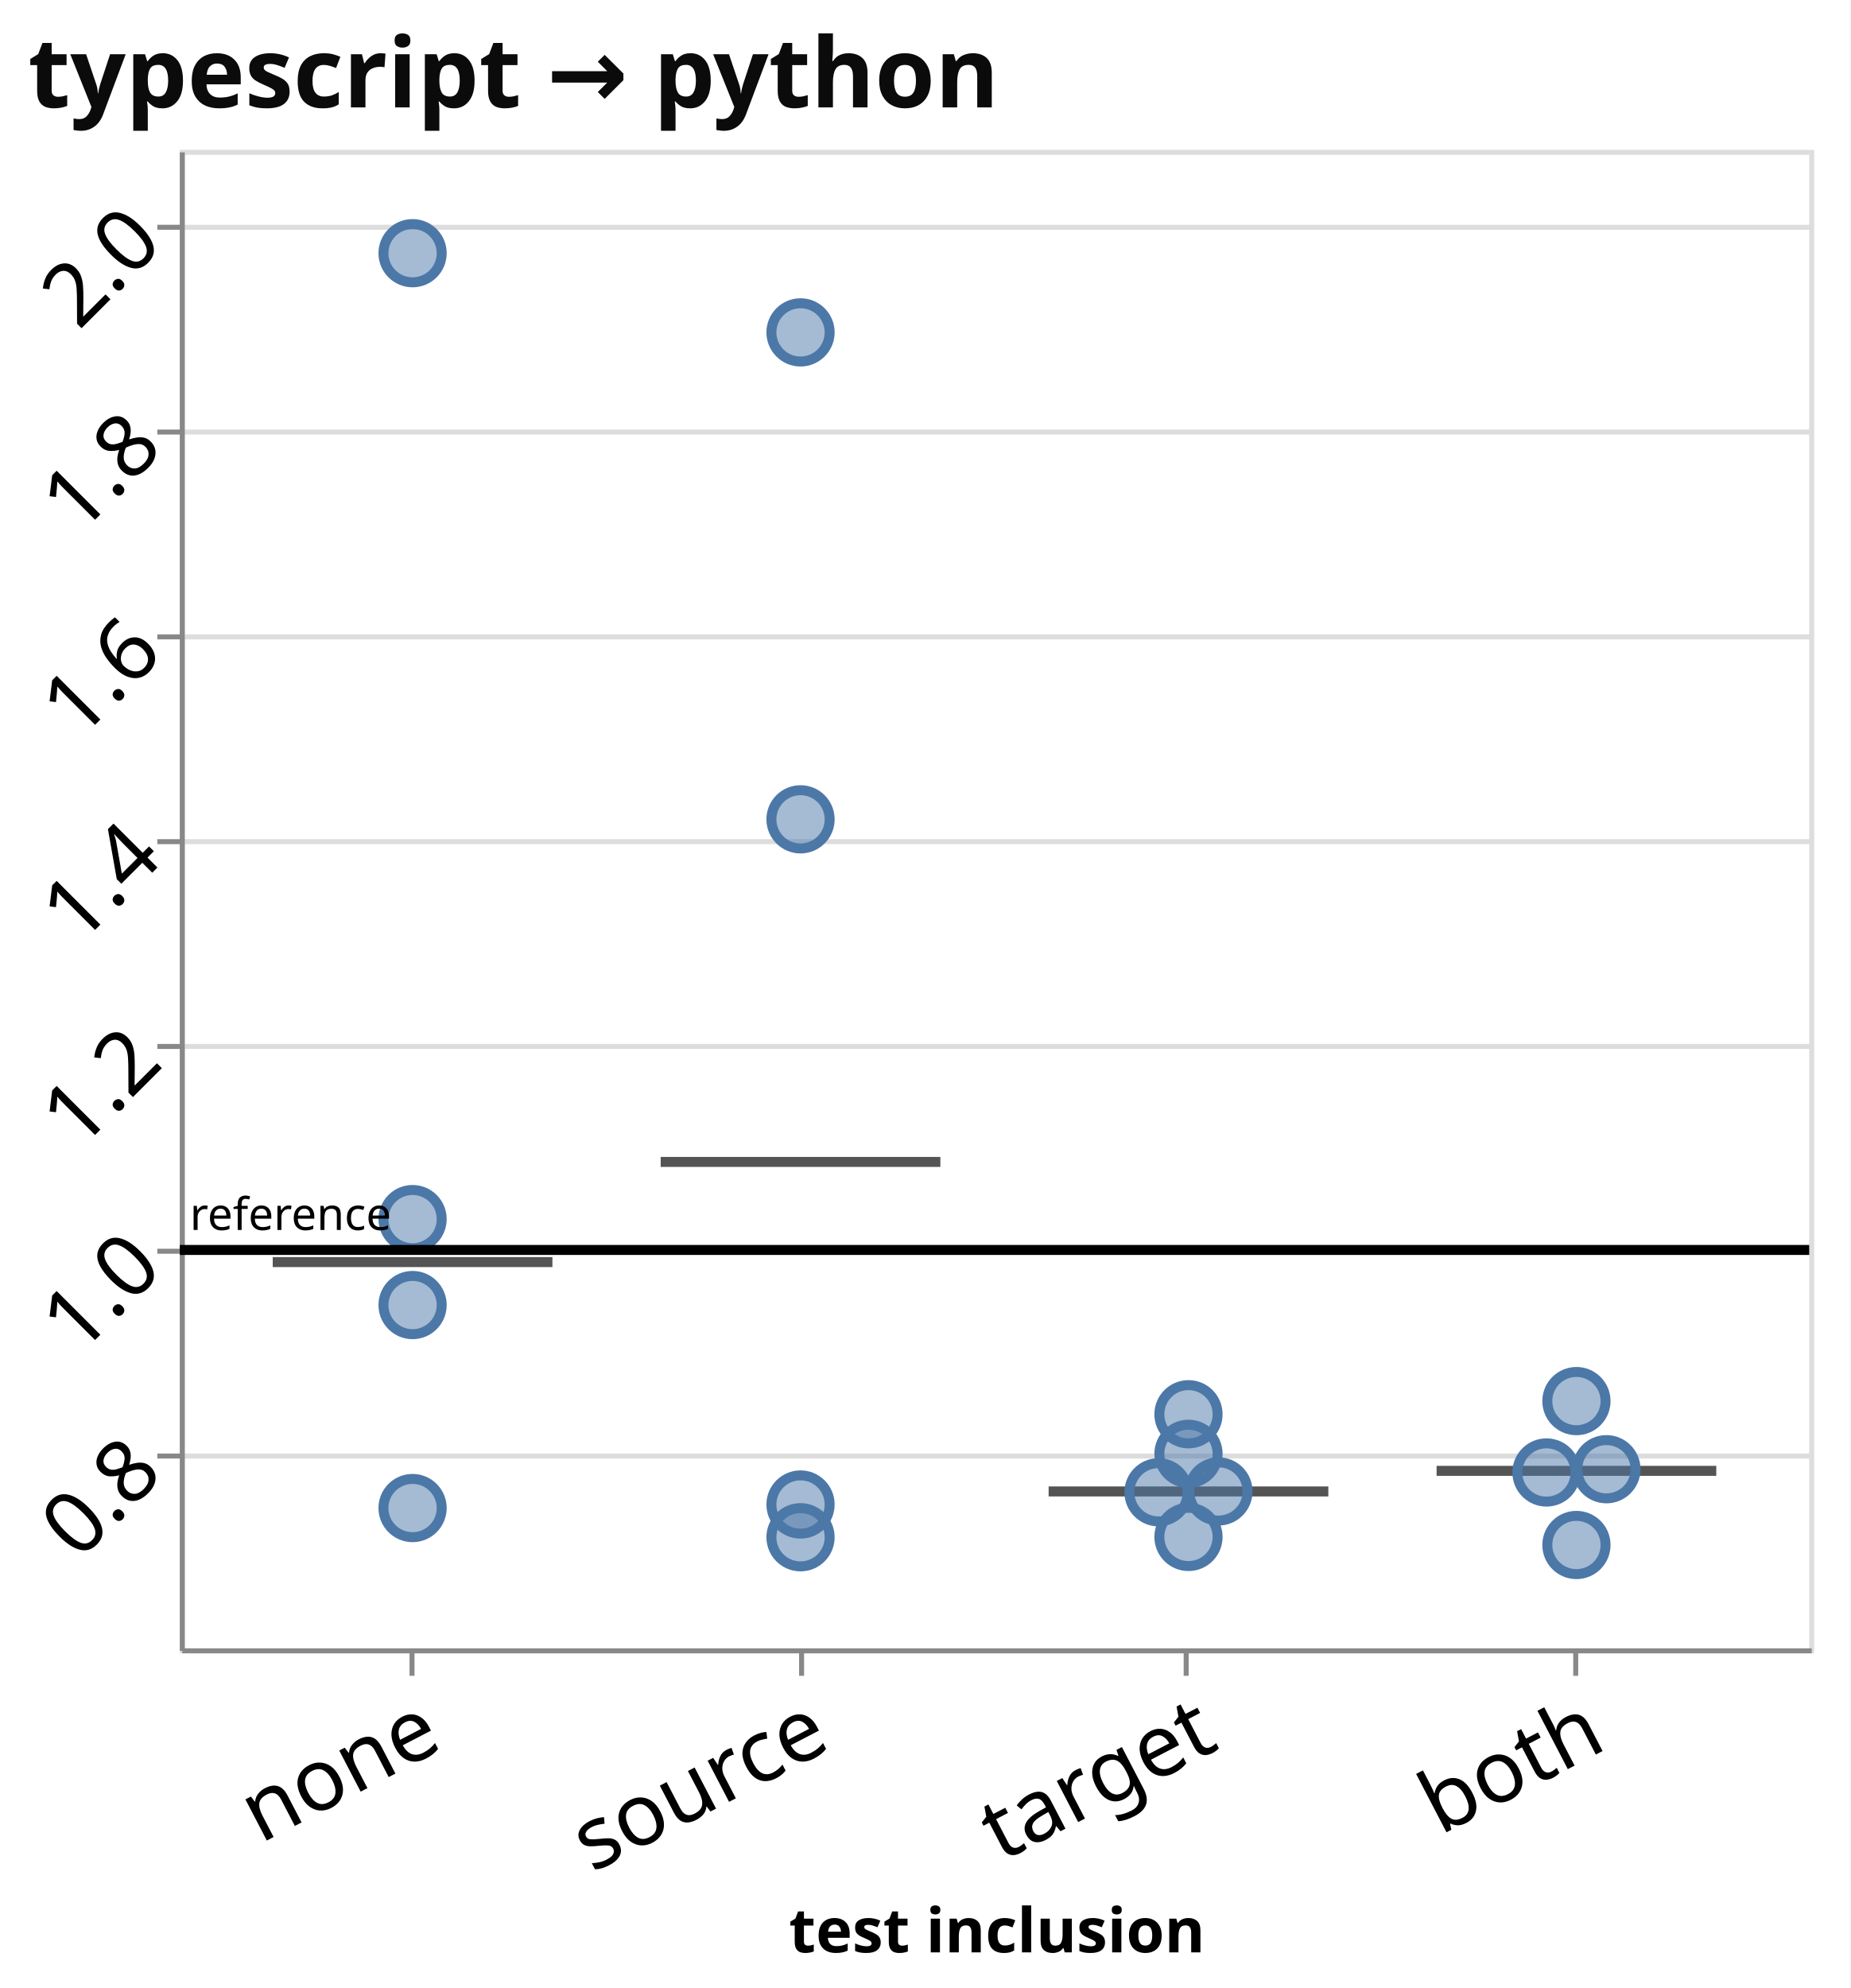
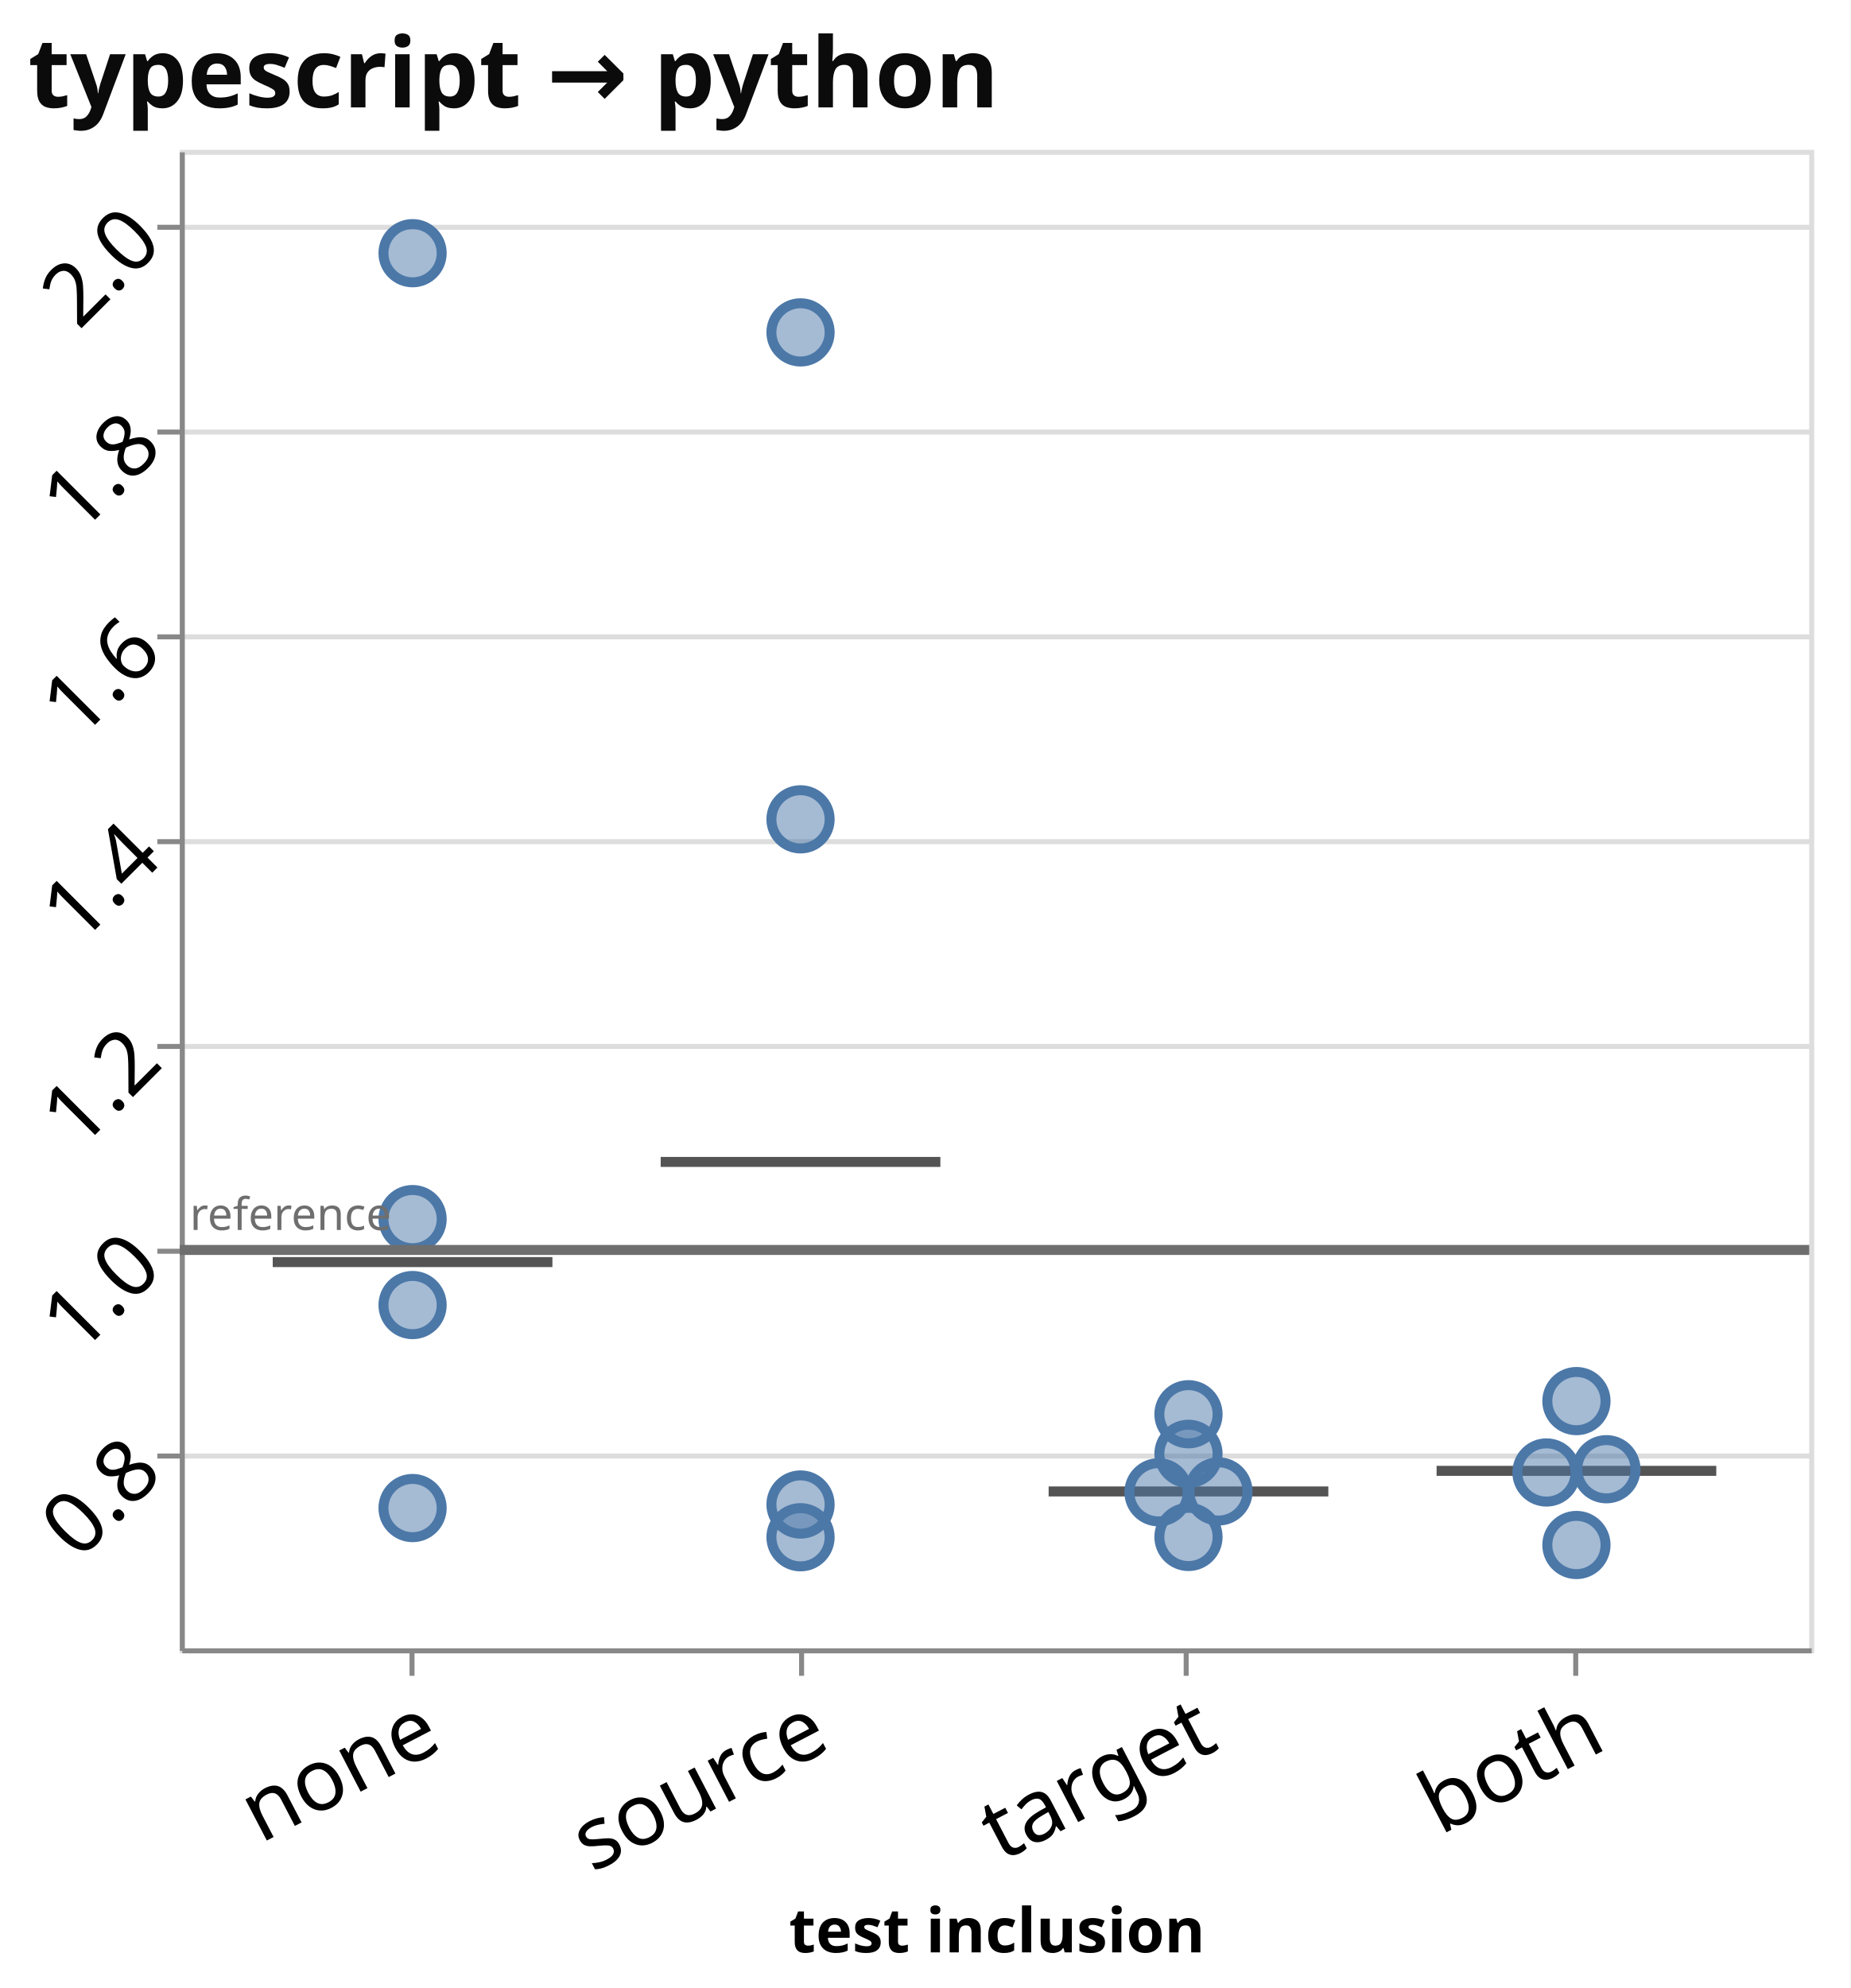
<svg xmlns="http://www.w3.org/2000/svg" version="1.1" class="marks" width="370.5" height="398" viewBox="0 0 370.5 398">
  <rect width="370.5" height="398" fill="white" />
  <g fill="none" stroke-miterlimit="10" transform="translate(36,30)">
    <g class="mark-group role-frame root" role="graphics-object" aria-roledescription="group mark container">
      <g transform="translate(0,0)">
        <path class="background" aria-hidden="true" d="M0.5,0.5h326.25v300h-326.25Z" stroke="#ddd" />
        <g>
          <g class="mark-group role-axis" aria-hidden="true">
            <g transform="translate(0.5,0.5)">
              <path class="background" aria-hidden="true" d="M0,0h0v0h0Z" pointer-events="none" />
              <g>
                <g class="mark-rule role-axis-grid" pointer-events="none">
                  <line transform="translate(0,261)" x2="326.25" y2="0" stroke="#ddd" stroke-width="1" opacity="1" />
                  <line transform="translate(0,220)" x2="326.25" y2="0" stroke="#ddd" stroke-width="1" opacity="1" />
                  <line transform="translate(0,179)" x2="326.25" y2="0" stroke="#ddd" stroke-width="1" opacity="1" />
                  <line transform="translate(0,138)" x2="326.25" y2="0" stroke="#ddd" stroke-width="1" opacity="1" />
                  <line transform="translate(0,97)" x2="326.25" y2="0" stroke="#ddd" stroke-width="1" opacity="1" />
                  <line transform="translate(0,56)" x2="326.25" y2="0" stroke="#ddd" stroke-width="1" opacity="1" />
                  <line transform="translate(0,15)" x2="326.25" y2="0" stroke="#ddd" stroke-width="1" opacity="1" />
                </g>
              </g>
              <path class="foreground" aria-hidden="true" d="" pointer-events="none" display="none" />
            </g>
          </g>
          <g class="mark-group role-axis" role="graphics-symbol" aria-roledescription="axis" aria-label="X-axis titled 'test inclusion' for a discrete scale with 4 values: no tests, source tests, target tests, both tests">
            <g transform="translate(0.5,300.5)">
              <path class="background" aria-hidden="true" d="M0,0h0v0h0Z" pointer-events="none" />
              <g>
                <g class="mark-rule role-axis-tick" pointer-events="none">
                  <line transform="translate(46,0)" x2="0" y2="5" stroke="#888" stroke-width="1" opacity="1" />
                  <line transform="translate(124,0)" x2="0" y2="5" stroke="#888" stroke-width="1" opacity="1" />
                  <line transform="translate(201,0)" x2="0" y2="5" stroke="#888" stroke-width="1" opacity="1" />
                  <line transform="translate(279,0)" x2="0" y2="5" stroke="#888" stroke-width="1" opacity="1" />
                </g>
                <g class="mark-text role-axis-label" pointer-events="none">
                  <text text-anchor="end" transform="translate(46.10714,7) rotate(332.5) translate(0,14)" font-family="sans-serif" font-size="17.32px" fill="#000" opacity="1">none</text>
                  <text text-anchor="end" transform="translate(123.7857,7) rotate(332.5) translate(0,14)" font-family="sans-serif" font-size="17.32px" fill="#000" opacity="1">source</text>
                  <text text-anchor="end" transform="translate(201.4643,7) rotate(332.5) translate(0,14)" font-family="sans-serif" font-size="17.32px" fill="#000" opacity="1">target</text>
                  <text text-anchor="end" transform="translate(279.1429,7) rotate(332.5) translate(0,14)" font-family="sans-serif" font-size="17.32px" fill="#000" opacity="1">both</text>
                </g>
                <g class="mark-rule role-axis-domain" pointer-events="none">
                  <line transform="translate(0,0)" x2="326.25" y2="0" stroke="#888" stroke-width="1" opacity="1" />
                </g>
                <g class="mark-text role-axis-title" pointer-events="none">
                  <text text-anchor="middle" transform="translate(163.125,60.3672)" font-family="sans-serif" font-size="12.375px" font-weight="bold" fill="#000" opacity="1">test inclusion</text>
                </g>
              </g>
              <path class="foreground" aria-hidden="true" d="" pointer-events="none" display="none" />
            </g>
          </g>
          <g class="mark-group role-axis" role="graphics-symbol" aria-roledescription="axis" aria-label="Y-axis for a linear scale with values from 0.6 to 2.1">
            <g transform="translate(0.5,0.5)">
              <path class="background" aria-hidden="true" d="M0,0h0v0h0Z" pointer-events="none" />
              <g>
                <g class="mark-rule role-axis-tick" pointer-events="none">
                  <line transform="translate(0,261)" x2="-5" y2="0" stroke="#888" stroke-width="1" opacity="1" />
                  <line transform="translate(0,220)" x2="-5" y2="0" stroke="#888" stroke-width="1" opacity="1" />
                  <line transform="translate(0,179)" x2="-5" y2="0" stroke="#888" stroke-width="1" opacity="1" />
                  <line transform="translate(0,138)" x2="-5" y2="0" stroke="#888" stroke-width="1" opacity="1" />
                  <line transform="translate(0,97)" x2="-5" y2="0" stroke="#888" stroke-width="1" opacity="1" />
                  <line transform="translate(0,56)" x2="-5" y2="0" stroke="#888" stroke-width="1" opacity="1" />
                  <line transform="translate(0,15)" x2="-5" y2="0" stroke="#888" stroke-width="1" opacity="1" />
                </g>
                <g class="mark-text role-axis-label" pointer-events="none">
                  <text text-anchor="end" transform="translate(-7,261.2983) rotate(-45) translate(0,5)" font-family="sans-serif" font-size="17.32px" fill="#000" opacity="1">0.8</text>
                  <text text-anchor="end" transform="translate(-7,220.2419) rotate(-45) translate(0,5)" font-family="sans-serif" font-size="17.32px" fill="#000" opacity="1">1.0</text>
                  <text text-anchor="end" transform="translate(-7,179.1856) rotate(-45) translate(0,5)" font-family="sans-serif" font-size="17.32px" fill="#000" opacity="1">1.2</text>
                  <text text-anchor="end" transform="translate(-7,138.1292) rotate(-45) translate(0,5)" font-family="sans-serif" font-size="17.32px" fill="#000" opacity="1">1.4</text>
                  <text text-anchor="end" transform="translate(-7,97.07291) rotate(-45) translate(0,5)" font-family="sans-serif" font-size="17.32px" fill="#000" opacity="1">1.6</text>
                  <text text-anchor="end" transform="translate(-7,56.01657) rotate(-45) translate(0,5)" font-family="sans-serif" font-size="17.32px" fill="#000" opacity="1">1.8</text>
                  <text text-anchor="end" transform="translate(-7,14.96024) rotate(-45) translate(0,5)" font-family="sans-serif" font-size="17.32px" fill="#000" opacity="1">2.0</text>
                </g>
                <g class="mark-rule role-axis-domain" pointer-events="none">
                  <line transform="translate(0,300)" x2="0" y2="-300" stroke="#888" stroke-width="1" opacity="1" />
                </g>
              </g>
              <path class="foreground" aria-hidden="true" d="" pointer-events="none" display="none" />
            </g>
          </g>
          <g class="mark-rect role-mark layer_0_marks" role="graphics-object" aria-roledescription="rect mark container">
            <path aria-label="test inclusion: no tests; value: 0.988171703008; nudge: 0" role="graphics-symbol" aria-roledescription="tick" d="M18.607,221.67h56v2h-56Z" fill="#0b0b0b" opacity="0.7" />
            <path aria-label="test inclusion: source tests; value: 1.08585265435; nudge: 0" role="graphics-symbol" aria-roledescription="tick" d="M96.286,201.618h56v2h-56Z" fill="#0b0b0b" opacity="0.7" />
            <path aria-label="test inclusion: target tests; value: 0.764488670547; nudge: 0" role="graphics-symbol" aria-roledescription="tick" d="M173.964,267.588h56v2h-56Z" fill="#0b0b0b" opacity="0.7" />
            <path aria-label="test inclusion: both tests; value: 0.784569588743; nudge: 0" role="graphics-symbol" aria-roledescription="tick" d="M251.643,263.466h56v2h-56Z" fill="#0b0b0b" opacity="0.7" />
          </g>
          <g class="mark-symbol role-mark layer_1_marks" role="graphics-object" aria-roledescription="symbol mark container">
            <path aria-label="test inclusion: no tests; value: 1.03008119795; nudge: 0; run: 2da5a2c0; ladder time ÷ reference: 1.03; rungs completed: 16; total ms: 416.1" role="graphics-symbol" aria-roledescription="point" transform="translate(46.60714,214.0668)" d="M5.831,0A5.831,5.831,0,1,1,-5.831,0A5.831,5.831,0,1,1,5.831,0" fill="#4c78a8" fill-opacity="0.5" stroke="#4c78a8" stroke-opacity="1" stroke-width="2" />
            <path aria-label="test inclusion: no tests; value: 0.946262208065; nudge: 0; run: f8ca89ff; ladder time ÷ reference: 0.95; rungs completed: 16; total ms: 409.9" role="graphics-symbol" aria-roledescription="point" transform="translate(46.60714,231.2733)" d="M5.831,0A5.831,5.831,0,1,1,-5.831,0A5.831,5.831,0,1,1,5.831,0" fill="#4c78a8" fill-opacity="0.5" stroke="#4c78a8" stroke-opacity="1" stroke-width="2" />
            <path aria-label="test inclusion: no tests; value: 0.748292397005; nudge: 0; run: 2d7fbef6; ladder time ÷ reference: 0.75; rungs completed: 16; total ms: 370.1" role="graphics-symbol" aria-roledescription="point" transform="translate(46.60714,271.9129)" d="M5.831,0A5.831,5.831,0,1,1,-5.831,0A5.831,5.831,0,1,1,5.831,0" fill="#4c78a8" fill-opacity="0.5" stroke="#4c78a8" stroke-opacity="1" stroke-width="2" />
            <path aria-label="test inclusion: no tests; value: 1.97208996963; nudge: 0; run: 670261ce; ladder time ÷ reference: 1.97; rungs completed: 18; total ms: 20,950.7" role="graphics-symbol" aria-roledescription="point" transform="translate(46.60714,20.68966)" d="M5.831,0A5.831,5.831,0,1,1,-5.831,0A5.831,5.831,0,1,1,5.831,0" fill="#4c78a8" fill-opacity="0.5" stroke="#4c78a8" stroke-opacity="1" stroke-width="2" />
            <path aria-label="test inclusion: source tests; value: 0.719814411021; nudge: 0; run: 054a84ca; ladder time ÷ reference: 0.72; rungs completed: 16; total ms: 359.5" role="graphics-symbol" aria-roledescription="point" transform="translate(124.2857,277.7589)" d="M5.831,0A5.831,5.831,0,1,1,-5.831,0A5.831,5.831,0,1,1,5.831,0" fill="#4c78a8" fill-opacity="0.5" stroke="#4c78a8" stroke-opacity="1" stroke-width="2" />
            <path aria-label="test inclusion: source tests; value: 0.75174202043; nudge: 0; run: 3f62598c; ladder time ÷ reference: 0.75; rungs completed: 16; total ms: 366.2" role="graphics-symbol" aria-roledescription="point" transform="translate(124.2857,271.2047)" d="M5.831,0A5.831,5.831,0,1,1,-5.831,0A5.831,5.831,0,1,1,5.831,0" fill="#4c78a8" fill-opacity="0.5" stroke="#4c78a8" stroke-opacity="1" stroke-width="2" />
            <path aria-label="test inclusion: source tests; value: 1.41996328827; nudge: 0; run: 461ef9c5; ladder time ÷ reference: 1.42; rungs completed: 16; total ms: 496.0" role="graphics-symbol" aria-roledescription="point" transform="translate(124.2857,134.0312)" d="M5.831,0A5.831,5.831,0,1,1,-5.831,0A5.831,5.831,0,1,1,5.831,0" fill="#4c78a8" fill-opacity="0.5" stroke="#4c78a8" stroke-opacity="1" stroke-width="2" />
            <path aria-label="test inclusion: source tests; value: 1.89485500841; nudge: 0; run: 7c1544c0; ladder time ÷ reference: 1.89; rungs completed: 16; total ms: 575.0" role="graphics-symbol" aria-roledescription="point" transform="translate(124.2857,36.54458)" d="M5.831,0A5.831,5.831,0,1,1,-5.831,0A5.831,5.831,0,1,1,5.831,0" fill="#4c78a8" fill-opacity="0.5" stroke="#4c78a8" stroke-opacity="1" stroke-width="2" />
            <path aria-label="test inclusion: target tests; value: 0.764488670547; nudge: 0.5; run: fbe56704; ladder time ÷ reference: 0.76; rungs completed: 16; total ms: 372.7" role="graphics-symbol" aria-roledescription="point" transform="translate(207.9643,268.5881)" d="M5.831,0A5.831,5.831,0,1,1,-5.831,0A5.831,5.831,0,1,1,5.831,0" fill="#4c78a8" fill-opacity="0.5" stroke="#4c78a8" stroke-opacity="1" stroke-width="2" />
            <path aria-label="test inclusion: target tests; value: 0.720117142561; nudge: 0; run: f01d5496; ladder time ÷ reference: 0.72; rungs completed: 16; total ms: 364.3" role="graphics-symbol" aria-roledescription="point" transform="translate(201.9643,277.6967)" d="M5.831,0A5.831,5.831,0,1,1,-5.831,0A5.831,5.831,0,1,1,5.831,0" fill="#4c78a8" fill-opacity="0.5" stroke="#4c78a8" stroke-opacity="1" stroke-width="2" />
            <path aria-label="test inclusion: target tests; value: 0.839766829499; nudge: 0; run: 8305aa82; ladder time ÷ reference: 0.84; rungs completed: 16; total ms: 388.2" role="graphics-symbol" aria-roledescription="point" transform="translate(201.9643,253.1349)" d="M5.831,0A5.831,5.831,0,1,1,-5.831,0A5.831,5.831,0,1,1,5.831,0" fill="#4c78a8" fill-opacity="0.5" stroke="#4c78a8" stroke-opacity="1" stroke-width="2" />
            <path aria-label="test inclusion: target tests; value: 0.76367691938; nudge: −0.5; run: 609edff1; ladder time ÷ reference: 0.76; rungs completed: 16; total ms: 369.7" role="graphics-symbol" aria-roledescription="point" transform="translate(195.9643,268.7547)" d="M5.831,0A5.831,5.831,0,1,1,-5.831,0A5.831,5.831,0,1,1,5.831,0" fill="#4c78a8" fill-opacity="0.5" stroke="#4c78a8" stroke-opacity="1" stroke-width="2" />
            <path aria-label="test inclusion: target tests; value: 0.801173279899; nudge: 0; run: 14873f98; ladder time ÷ reference: 0.80; rungs completed: 16; total ms: 379.6" role="graphics-symbol" aria-roledescription="point" transform="translate(201.9643,261.0574)" d="M5.831,0A5.831,5.831,0,1,1,-5.831,0A5.831,5.831,0,1,1,5.831,0" fill="#4c78a8" fill-opacity="0.5" stroke="#4c78a8" stroke-opacity="1" stroke-width="2" />
            <path aria-label="test inclusion: both tests; value: 0.786149484692; nudge: 0.5; run: 9f286468; ladder time ÷ reference: 0.79; rungs completed: 16; total ms: 372.3" role="graphics-symbol" aria-roledescription="point" transform="translate(285.6429,264.1415)" d="M5.831,0A5.831,5.831,0,1,1,-5.831,0A5.831,5.831,0,1,1,5.831,0" fill="#4c78a8" fill-opacity="0.5" stroke="#4c78a8" stroke-opacity="1" stroke-width="2" />
            <path aria-label="test inclusion: both tests; value: 0.852598830391; nudge: 0; run: 2a16d72b; ladder time ÷ reference: 0.85; rungs completed: 16; total ms: 391.4" role="graphics-symbol" aria-roledescription="point" transform="translate(279.6429,250.5007)" d="M5.831,0A5.831,5.831,0,1,1,-5.831,0A5.831,5.831,0,1,1,5.831,0" fill="#4c78a8" fill-opacity="0.5" stroke="#4c78a8" stroke-opacity="1" stroke-width="2" />
            <path aria-label="test inclusion: both tests; value: 0.782989692793; nudge: −0.5; run: 9de9fd66; ladder time ÷ reference: 0.78; rungs completed: 16; total ms: 379.5" role="graphics-symbol" aria-roledescription="point" transform="translate(273.6429,264.7902)" d="M5.831,0A5.831,5.831,0,1,1,-5.831,0A5.831,5.831,0,1,1,5.831,0" fill="#4c78a8" fill-opacity="0.5" stroke="#4c78a8" stroke-opacity="1" stroke-width="2" />
            <path aria-label="test inclusion: both tests; value: 0.712256737339; nudge: 0; run: 089a4294; ladder time ÷ reference: 0.71; rungs completed: 16; total ms: 365.2" role="graphics-symbol" aria-roledescription="point" transform="translate(279.6429,279.3103)" d="M5.831,0A5.831,5.831,0,1,1,-5.831,0A5.831,5.831,0,1,1,5.831,0" fill="#4c78a8" fill-opacity="0.5" stroke="#4c78a8" stroke-opacity="1" stroke-width="2" />
          </g>
          <g class="mark-rule role-mark layer_2_marks" role="graphics-object" aria-roledescription="rule mark container">
-             <line aria-label="value: 1" role="graphics-symbol" aria-roledescription="rule mark" transform="translate(326.25,220.2419)" x2="-326.25" y2="0" stroke="black" stroke-width="2" />
+             <line aria-label="value: 1" role="graphics-symbol" aria-roledescription="rule mark" transform="translate(326.25,220.2419)" x2="-326.25" y2="0" stroke="#6e6e6e" stroke-width="2" />
          </g>
          <g class="mark-text role-mark layer_3_marks" role="graphics-object" aria-roledescription="text mark container">
-             <text aria-label="value: 1; label: reference" role="graphics-symbol" aria-roledescription="text mark" text-anchor="start" transform="translate(2,216.2419)" font-family="sans-serif" font-size="9px" fill="black">reference</text>
+             <text aria-label="value: 1; label: reference" role="graphics-symbol" aria-roledescription="text mark" text-anchor="start" transform="translate(2,216.2419)" font-family="sans-serif" font-size="9px" fill="#6e6e6e">reference</text>
          </g>
          <g class="mark-group role-title">
            <g transform="translate(-30.38909,-23.5)">
              <path class="background" aria-hidden="true" d="M0,0h0v0h0Z" pointer-events="none" />
              <g>
                <g class="mark-text role-title-text" role="graphics-symbol" aria-roledescription="title" aria-label="Title text 'typescript → python'" pointer-events="none">
                  <text text-anchor="start" transform="translate(0,15)" font-family="sans-serif" font-size="19.5px" font-weight="bold" fill="#0b0b0b" opacity="1">typescript → python</text>
                </g>
              </g>
              <path class="foreground" aria-hidden="true" d="" pointer-events="none" display="none" />
            </g>
          </g>
        </g>
        <path class="foreground" aria-hidden="true" d="" display="none" />
      </g>
    </g>
  </g>
</svg>
